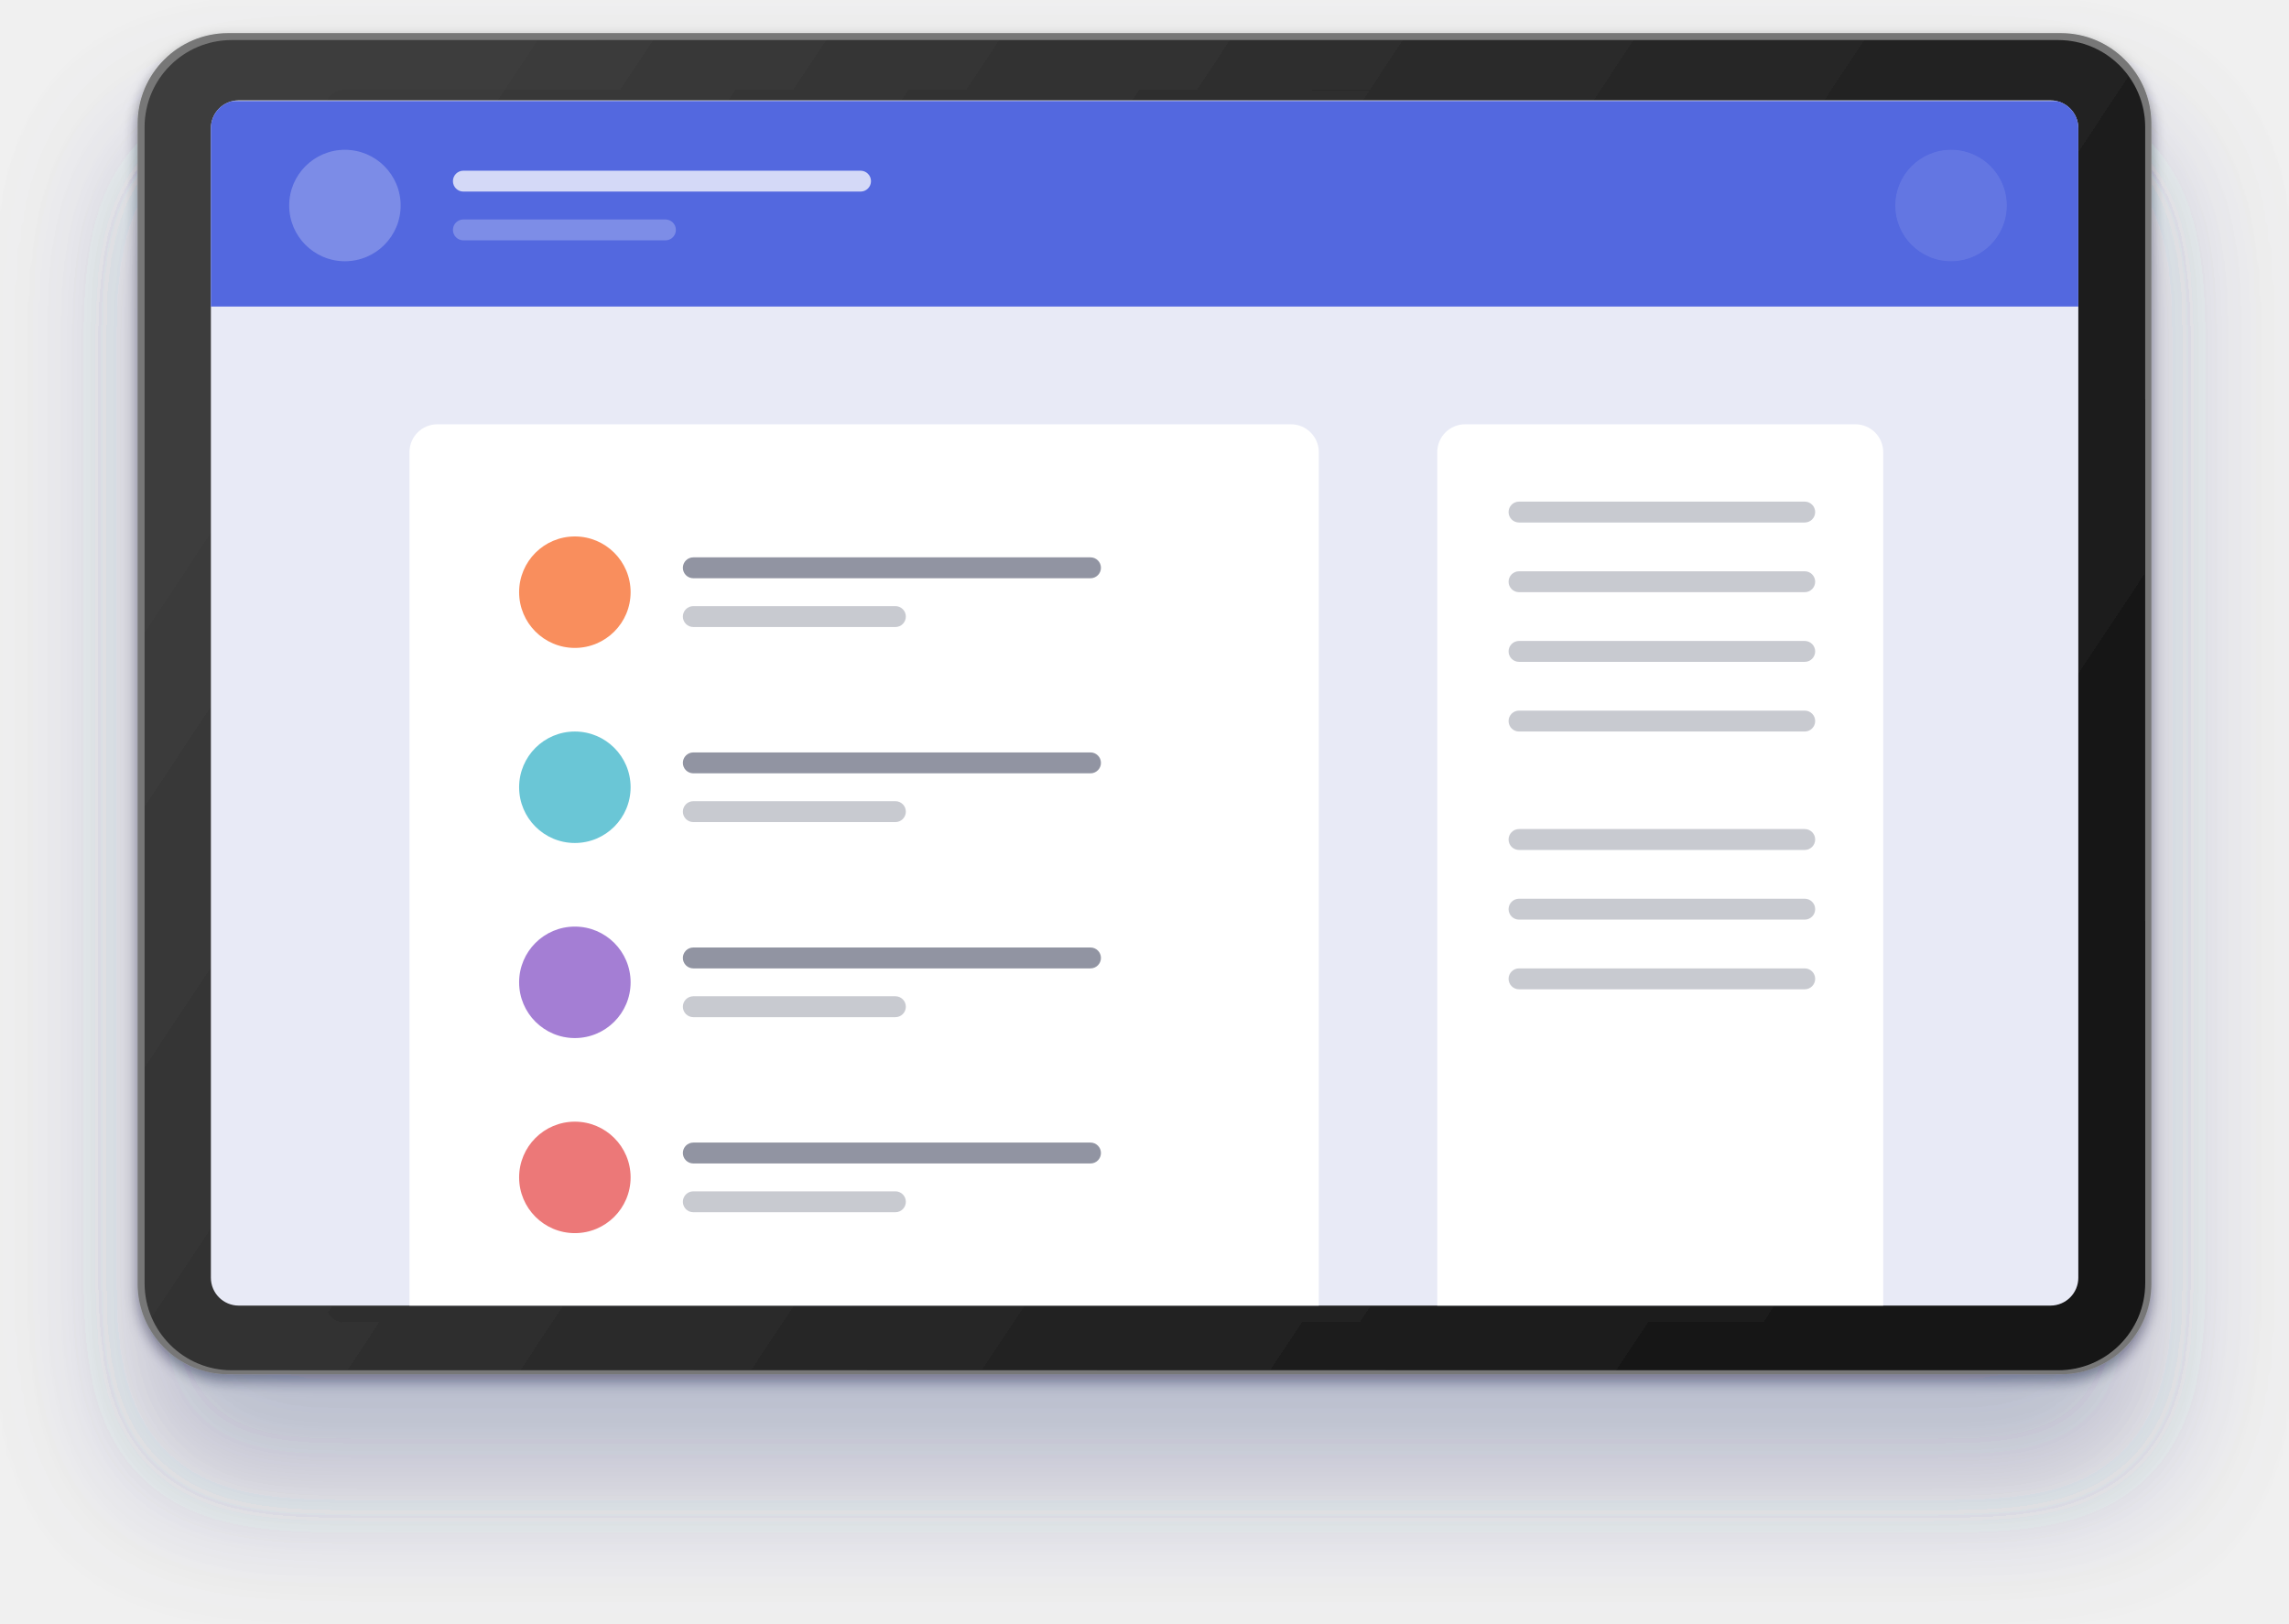
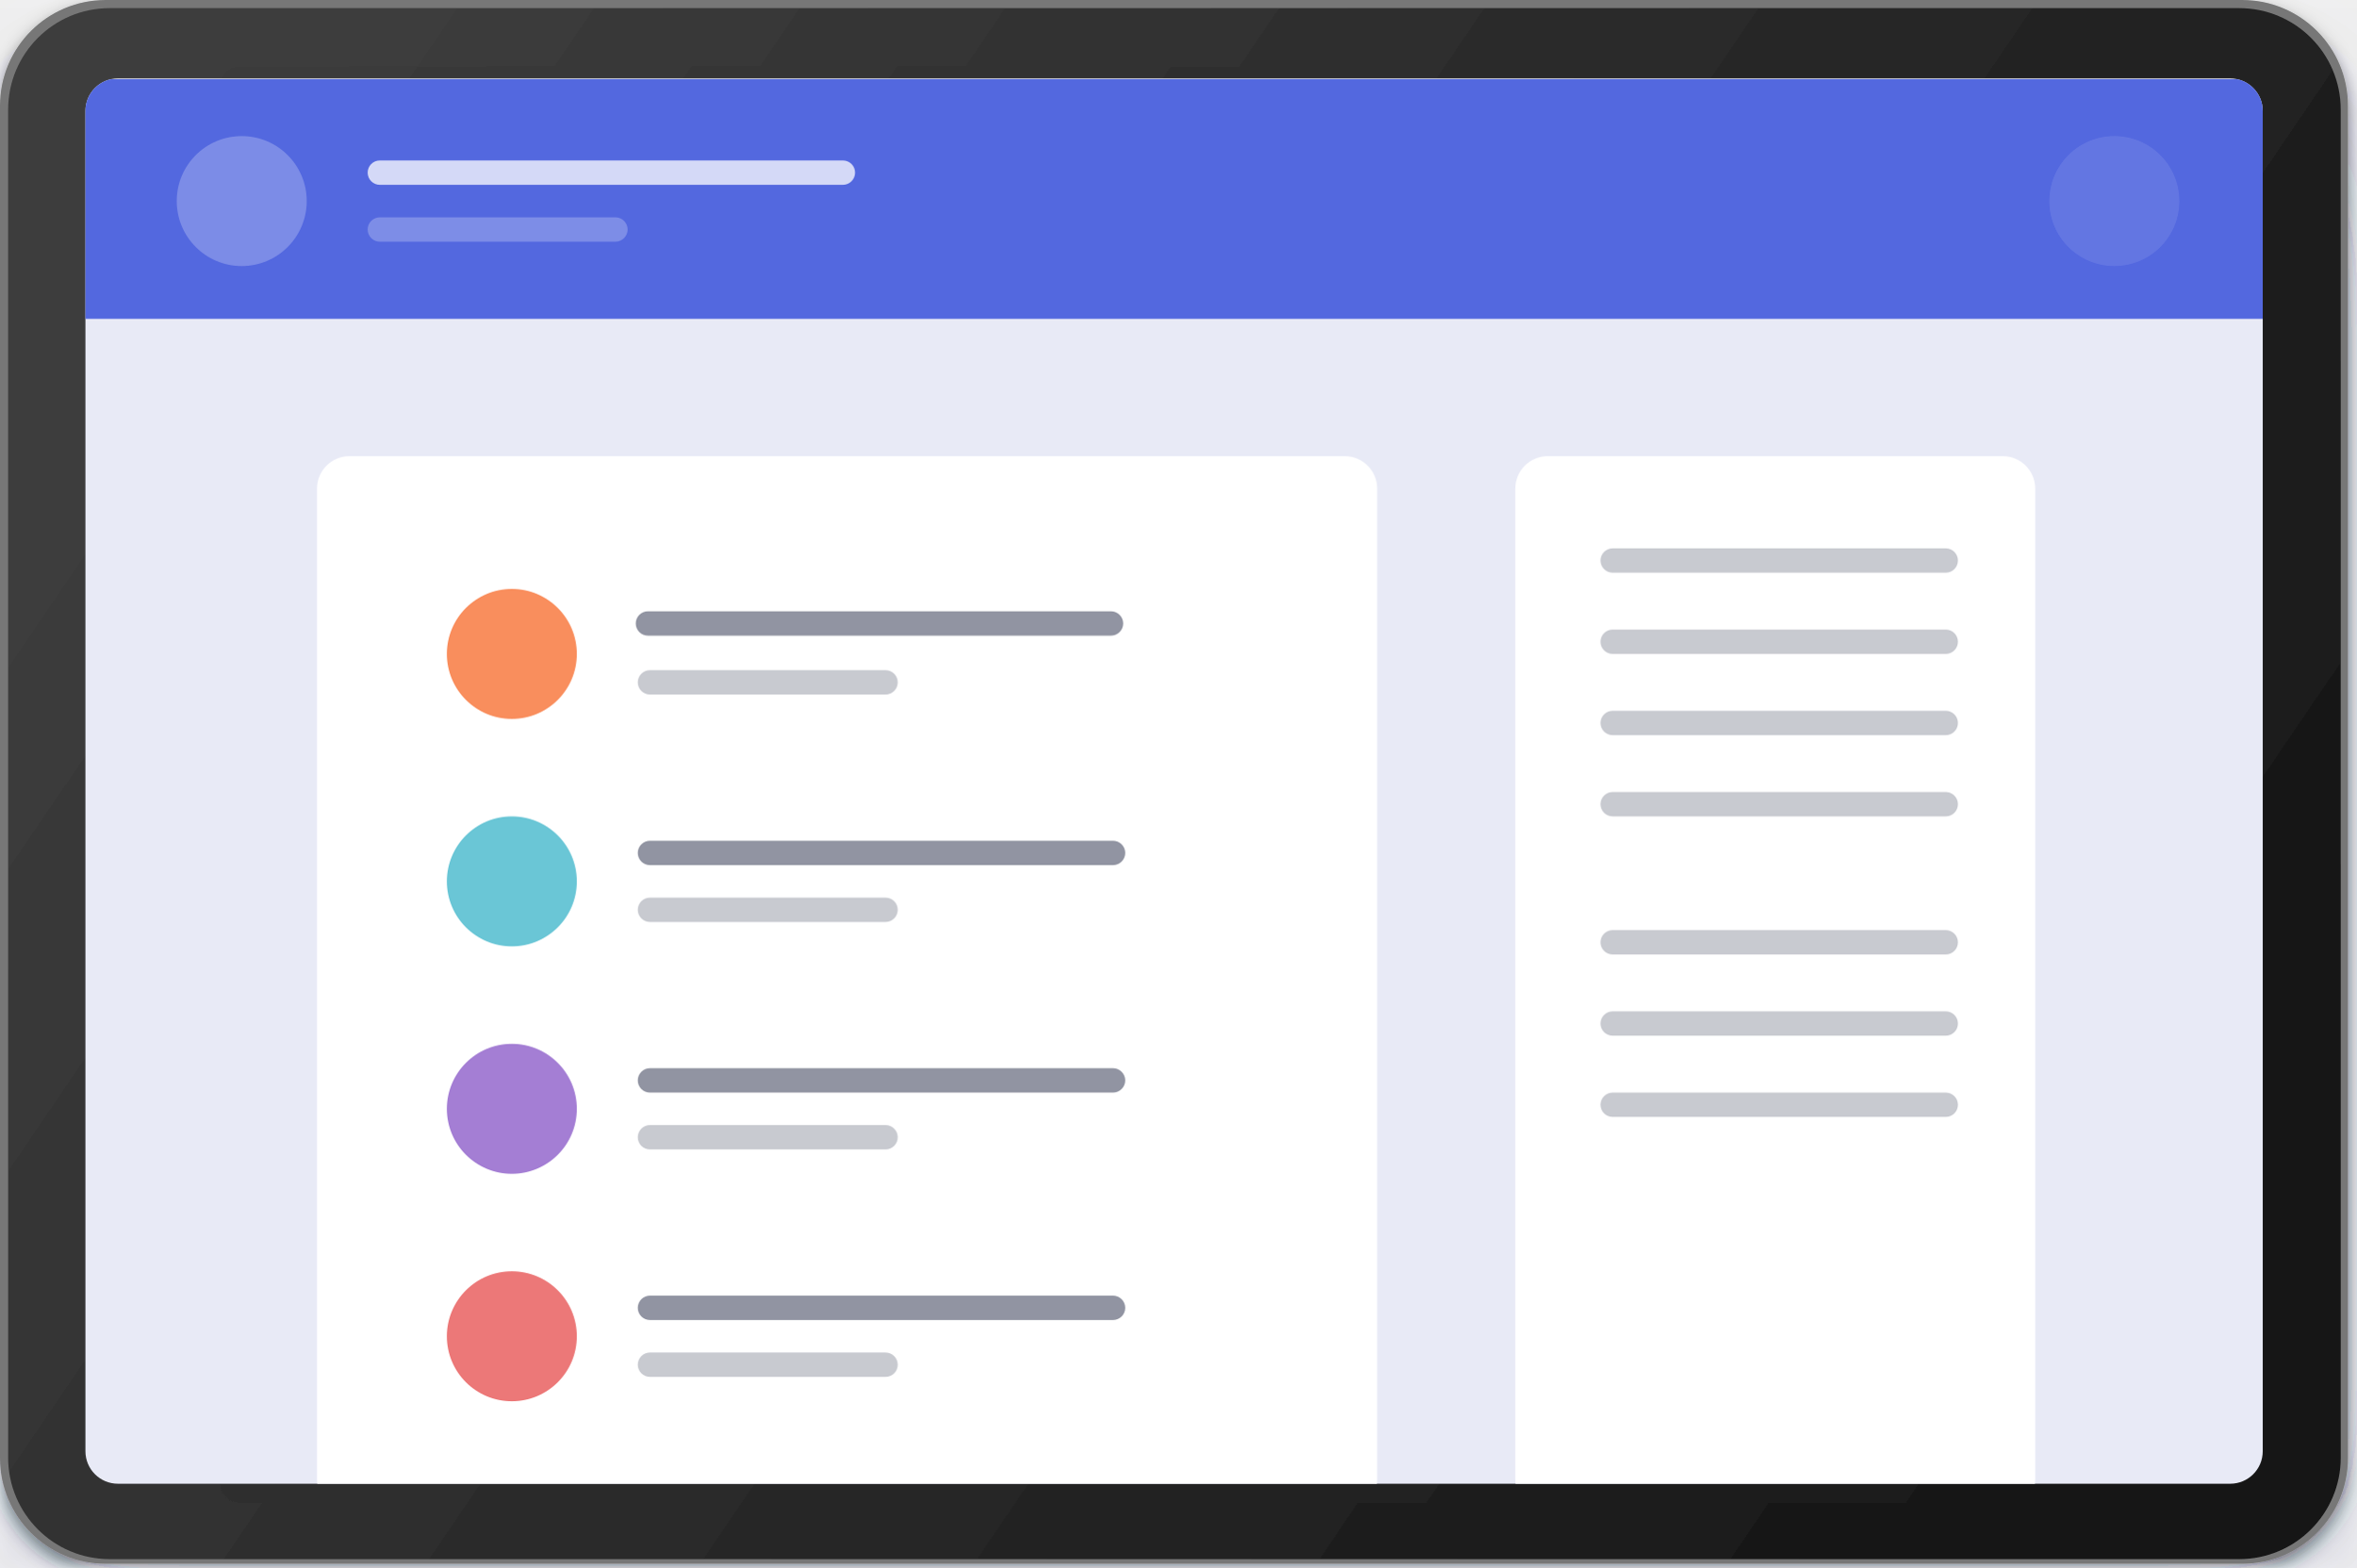
- <svg xmlns="http://www.w3.org/2000/svg" xmlns:xlink="http://www.w3.org/1999/xlink" width="657" height="466">
+ <svg xmlns="http://www.w3.org/2000/svg" xmlns:xlink="http://www.w3.org/1999/xlink" width="580" height="386">
  <defs>
    <filter id="a" width="118%" height="126.9%" x="-9%" y="-5.7%" filterUnits="objectBoundingBox">
      <feOffset dy="2" in="SourceAlpha" result="shadowOffsetOuter1" />
      <feGaussianBlur in="shadowOffsetOuter1" result="shadowBlurOuter1" stdDeviation="2" />
      <feColorMatrix in="shadowBlurOuter1" result="shadowMatrixOuter1" values="0 0 0 0 0 0 0 0 0 0 0 0 0 0 0 0 0 0 0.5 0" />
      <feMerge>
        <feMergeNode in="shadowMatrixOuter1" />
        <feMergeNode in="SourceGraphic" />
      </feMerge>
    </filter>
    <rect id="c" width="578" height="385" rx="26" />
    <filter id="b" width="126%" height="139%" x="-13%" y="-11.7%" filterUnits="objectBoundingBox">
      <feOffset dy="30" in="SourceAlpha" result="shadowOffsetOuter1" />
      <feGaussianBlur in="shadowOffsetOuter1" result="shadowBlurOuter1" stdDeviation="20" />
      <feColorMatrix in="shadowBlurOuter1" values="0 0 0 0 0.182 0 0 0 0 0.231 0 0 0 0 0.506 0 0 0 0.2 0" />
    </filter>
    <linearGradient id="d" x1="99.013%" x2="2.544%" y1="71.675%" y2="29.014%">
      <stop offset="0%" stop-color="#151515" />
      <stop offset="100%" stop-color="#3D3D3D" />
    </linearGradient>
    <rect id="e" width="536" height="346" y="3" rx="8" />
  </defs>
-   <g fill="none" fill-rule="evenodd" filter="url(#a)" transform="translate(39 9)">
-     <g transform="translate(.5 .5)">
+   <g fill="none" fill-rule="evenodd" filter="url(#a)" transform="translate(0 0)">
+     <g transform="translate(0 0)">
      <g fill-rule="nonzero">
        <use fill="#000" filter="url(#b)" xlink:href="#c" />
        <use fill="#777" xlink:href="#c" />
      </g>
      <rect width="574.23" height="381.865" x="2" y="2" fill="url(#d)" fill-rule="nonzero" rx="25" />
      <g transform="translate(21.03 16.303)">
        <rect width="471.463" height="353.756" x="33" fill="#2A2A2A" fill-rule="nonzero" opacity=".1" rx="5" />
        <mask id="f" fill="#fff">
          <use xlink:href="#e" />
        </mask>
        <use fill="#E8EAF6" fill-rule="nonzero" xlink:href="#e" />
        <g mask="url(#f)">
          <path fill="#5267DF" d="M-3.53 3.197h547v59h-547z" />
          <g transform="translate(22.47 17.197)" fill="#FFF">
            <circle cx="16" cy="16" r="16" opacity=".245" />
            <circle cx="477" cy="16" r="16" opacity=".104" />
            <g transform="translate(47 6)">
              <rect width="120" height="6" opacity=".75" rx="3" />
              <rect width="64" height="6" y="14" opacity=".25" rx="3" />
            </g>
          </g>
        </g>
        <g mask="url(#f)">
          <g transform="translate(57 96)">
-             <rect width="261" height="316" fill="#FFF" rx="8" />
-             <rect width="128" height="316" x="295" fill="#FFF" rx="8" />
+             <rect width="261" height="260" fill="#FFF" rx="8" />
+             <rect width="128" height="260" x="295" fill="#FFF" rx="8" />
            <rect width="120" height="6" x="78.47" y="38.197" fill="#242A45" opacity=".5" rx="3" />
          </g>
        </g>
      </g>
    </g>
    <g transform="translate(110 135)">
      <circle cx="16" cy="26" r="16" fill="#F98E5D" />
      <rect width="88" height="6" x="284" fill="#242A45" opacity=".25" rx="3" />
      <rect width="88" height="6" x="284" y="20" fill="#242A45" opacity=".25" rx="3" />
      <rect width="88" height="6" x="284" y="40" fill="#242A45" opacity=".25" rx="3" />
      <rect width="88" height="6" x="284" y="60" fill="#242A45" opacity=".25" rx="3" />
      <rect width="88" height="6" x="284" y="94" fill="#242A45" opacity=".25" rx="3" />
      <rect width="88" height="6" x="284" y="114" fill="#242A45" opacity=".25" rx="3" />
      <rect width="88" height="6" x="284" y="134" fill="#242A45" opacity=".25" rx="3" />
      <rect width="64" height="6" x="47" y="30" fill="#242A45" opacity=".25" rx="3" />
    </g>
    <g transform="translate(110 201)">
      <circle cx="16" cy="16" r="16" fill="#6AC6D6" />
      <rect width="120" height="6" x="47" y="6" fill="#242A45" opacity=".5" rx="3" />
      <rect width="64" height="6" x="47" y="20" fill="#242A45" opacity=".25" rx="3" />
    </g>
    <g transform="translate(110 257)">
      <circle cx="16" cy="16" r="16" fill="#A47ED4" />
      <rect width="120" height="6" x="47" y="6" fill="#242A45" opacity=".5" rx="3" />
      <rect width="64" height="6" x="47" y="20" fill="#242A45" opacity=".25" rx="3" />
    </g>
    <g transform="translate(110 313)">
      <circle cx="16" cy="16" r="16" fill="#EC7878" />
      <rect width="120" height="6" x="47" y="6" fill="#242A45" opacity=".5" rx="3" />
      <rect width="64" height="6" x="47" y="20" fill="#242A45" opacity=".25" rx="3" />
    </g>
  </g>
</svg>
